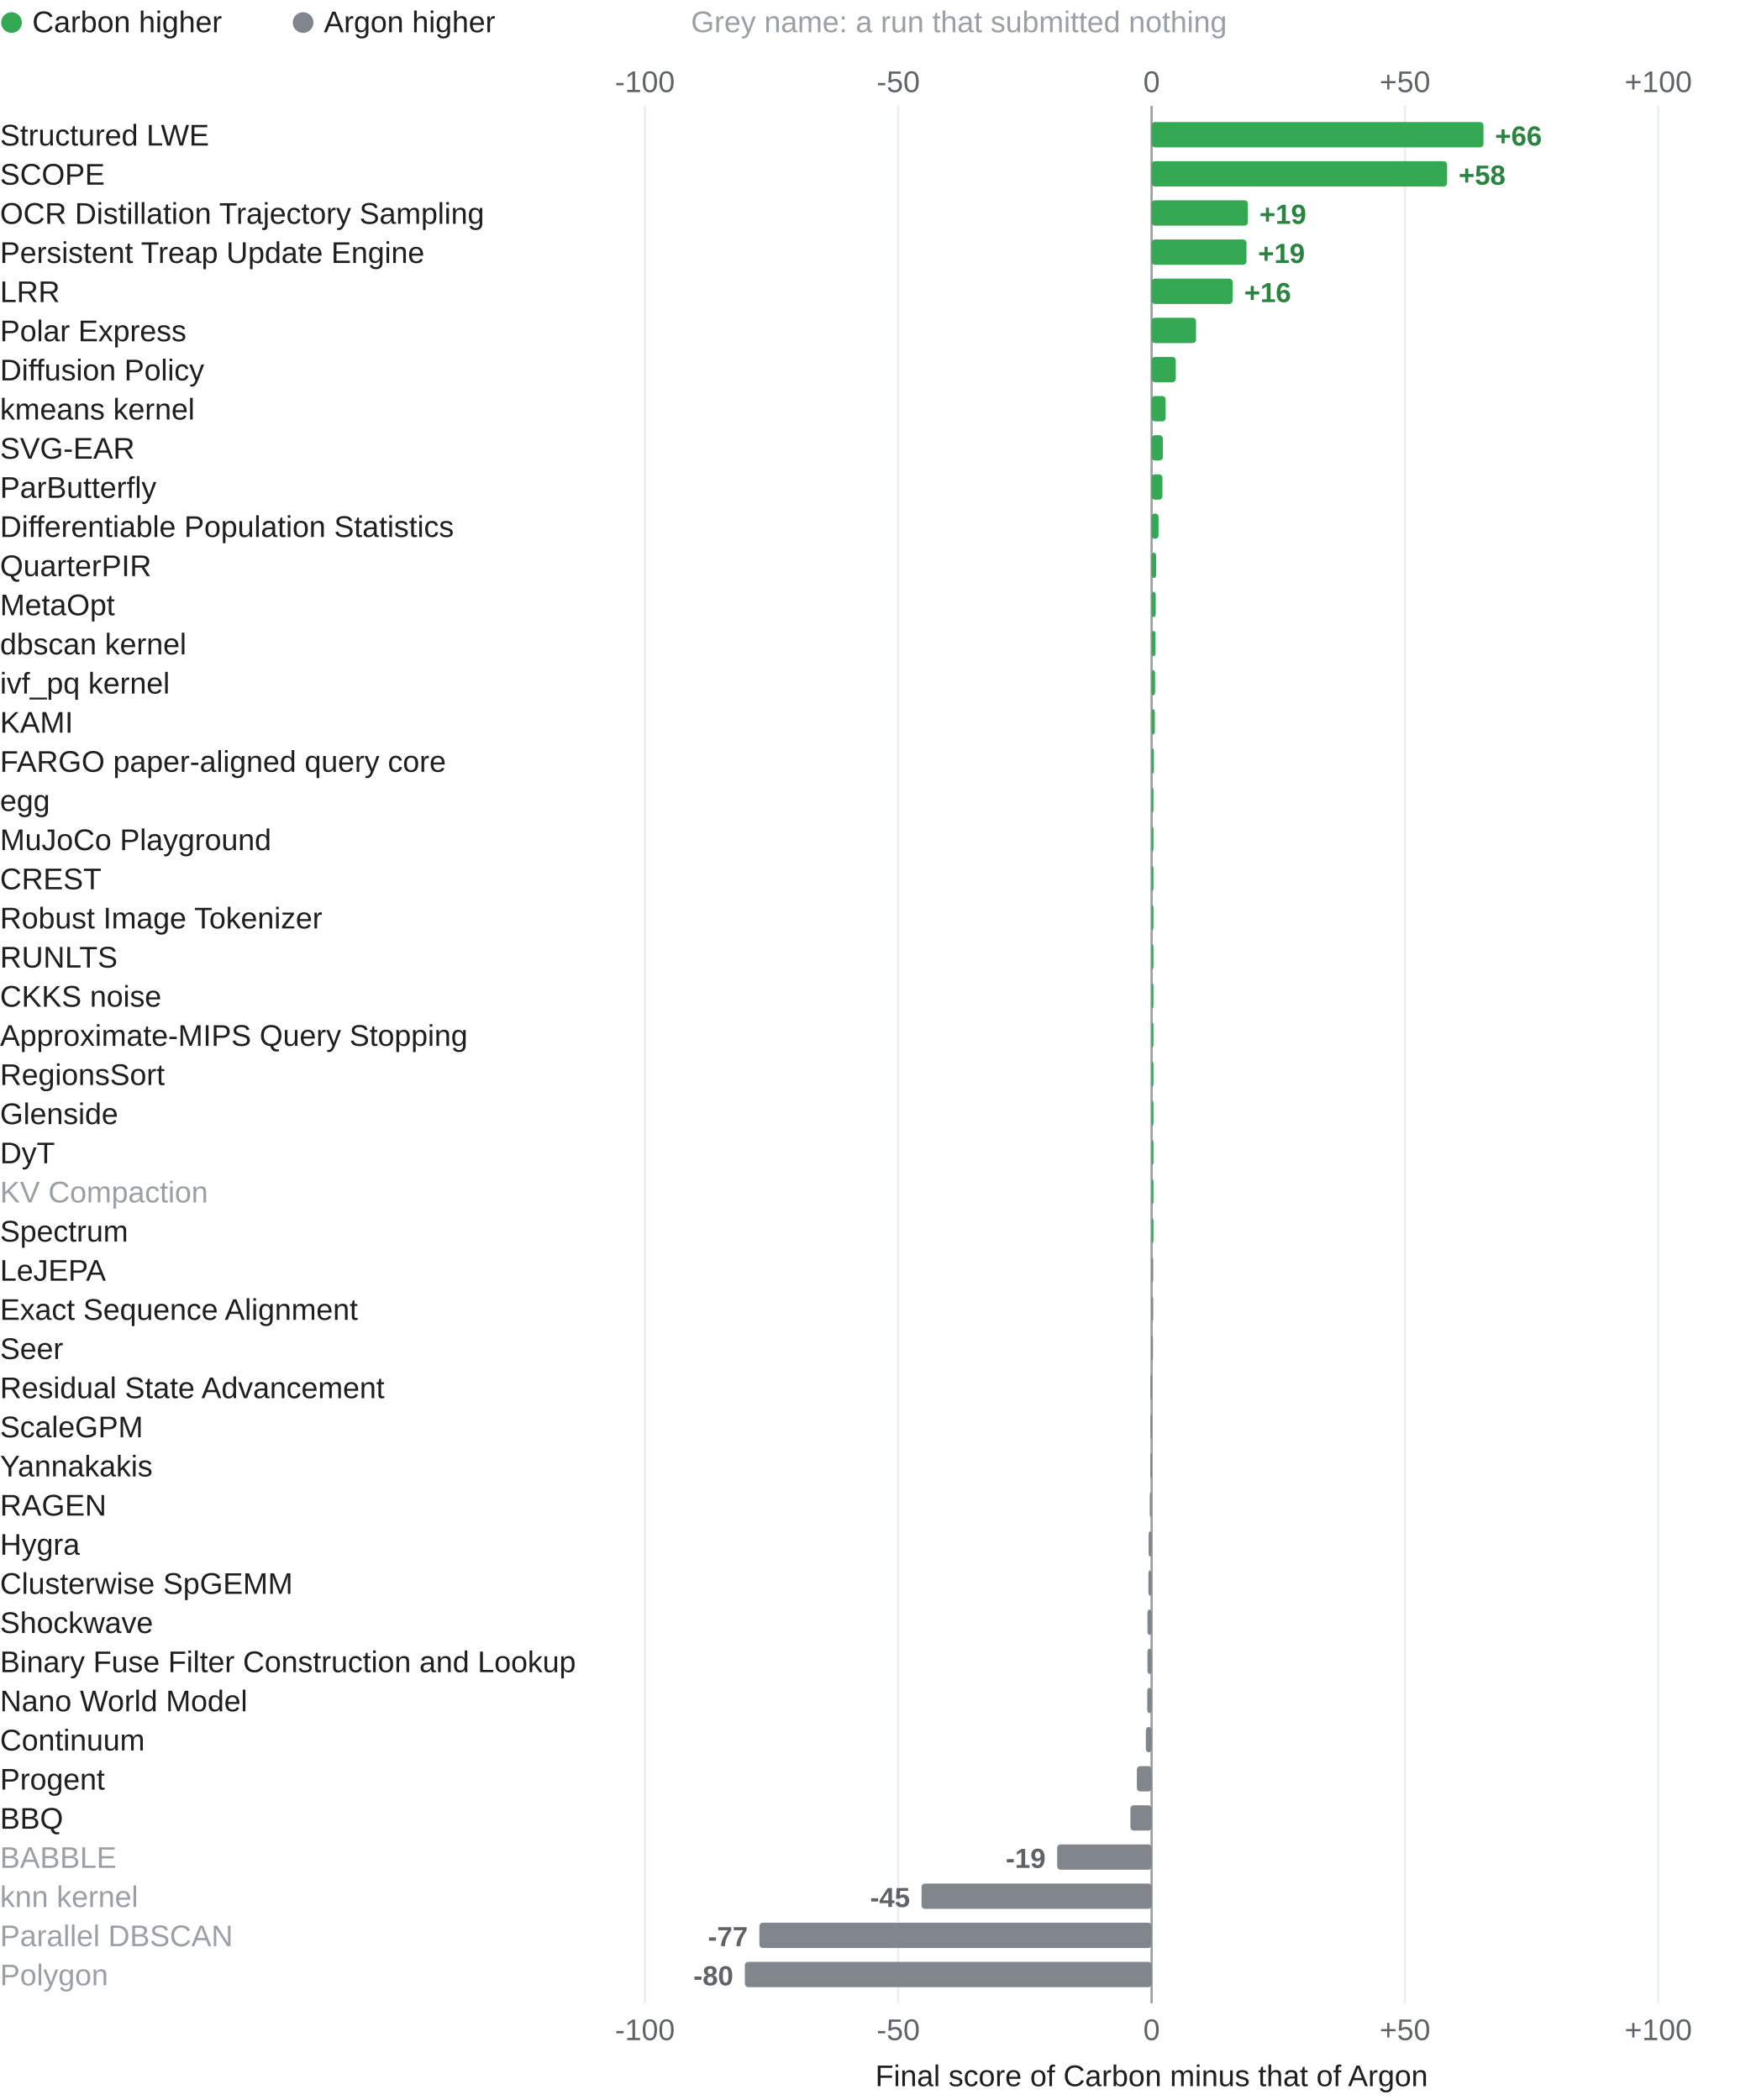
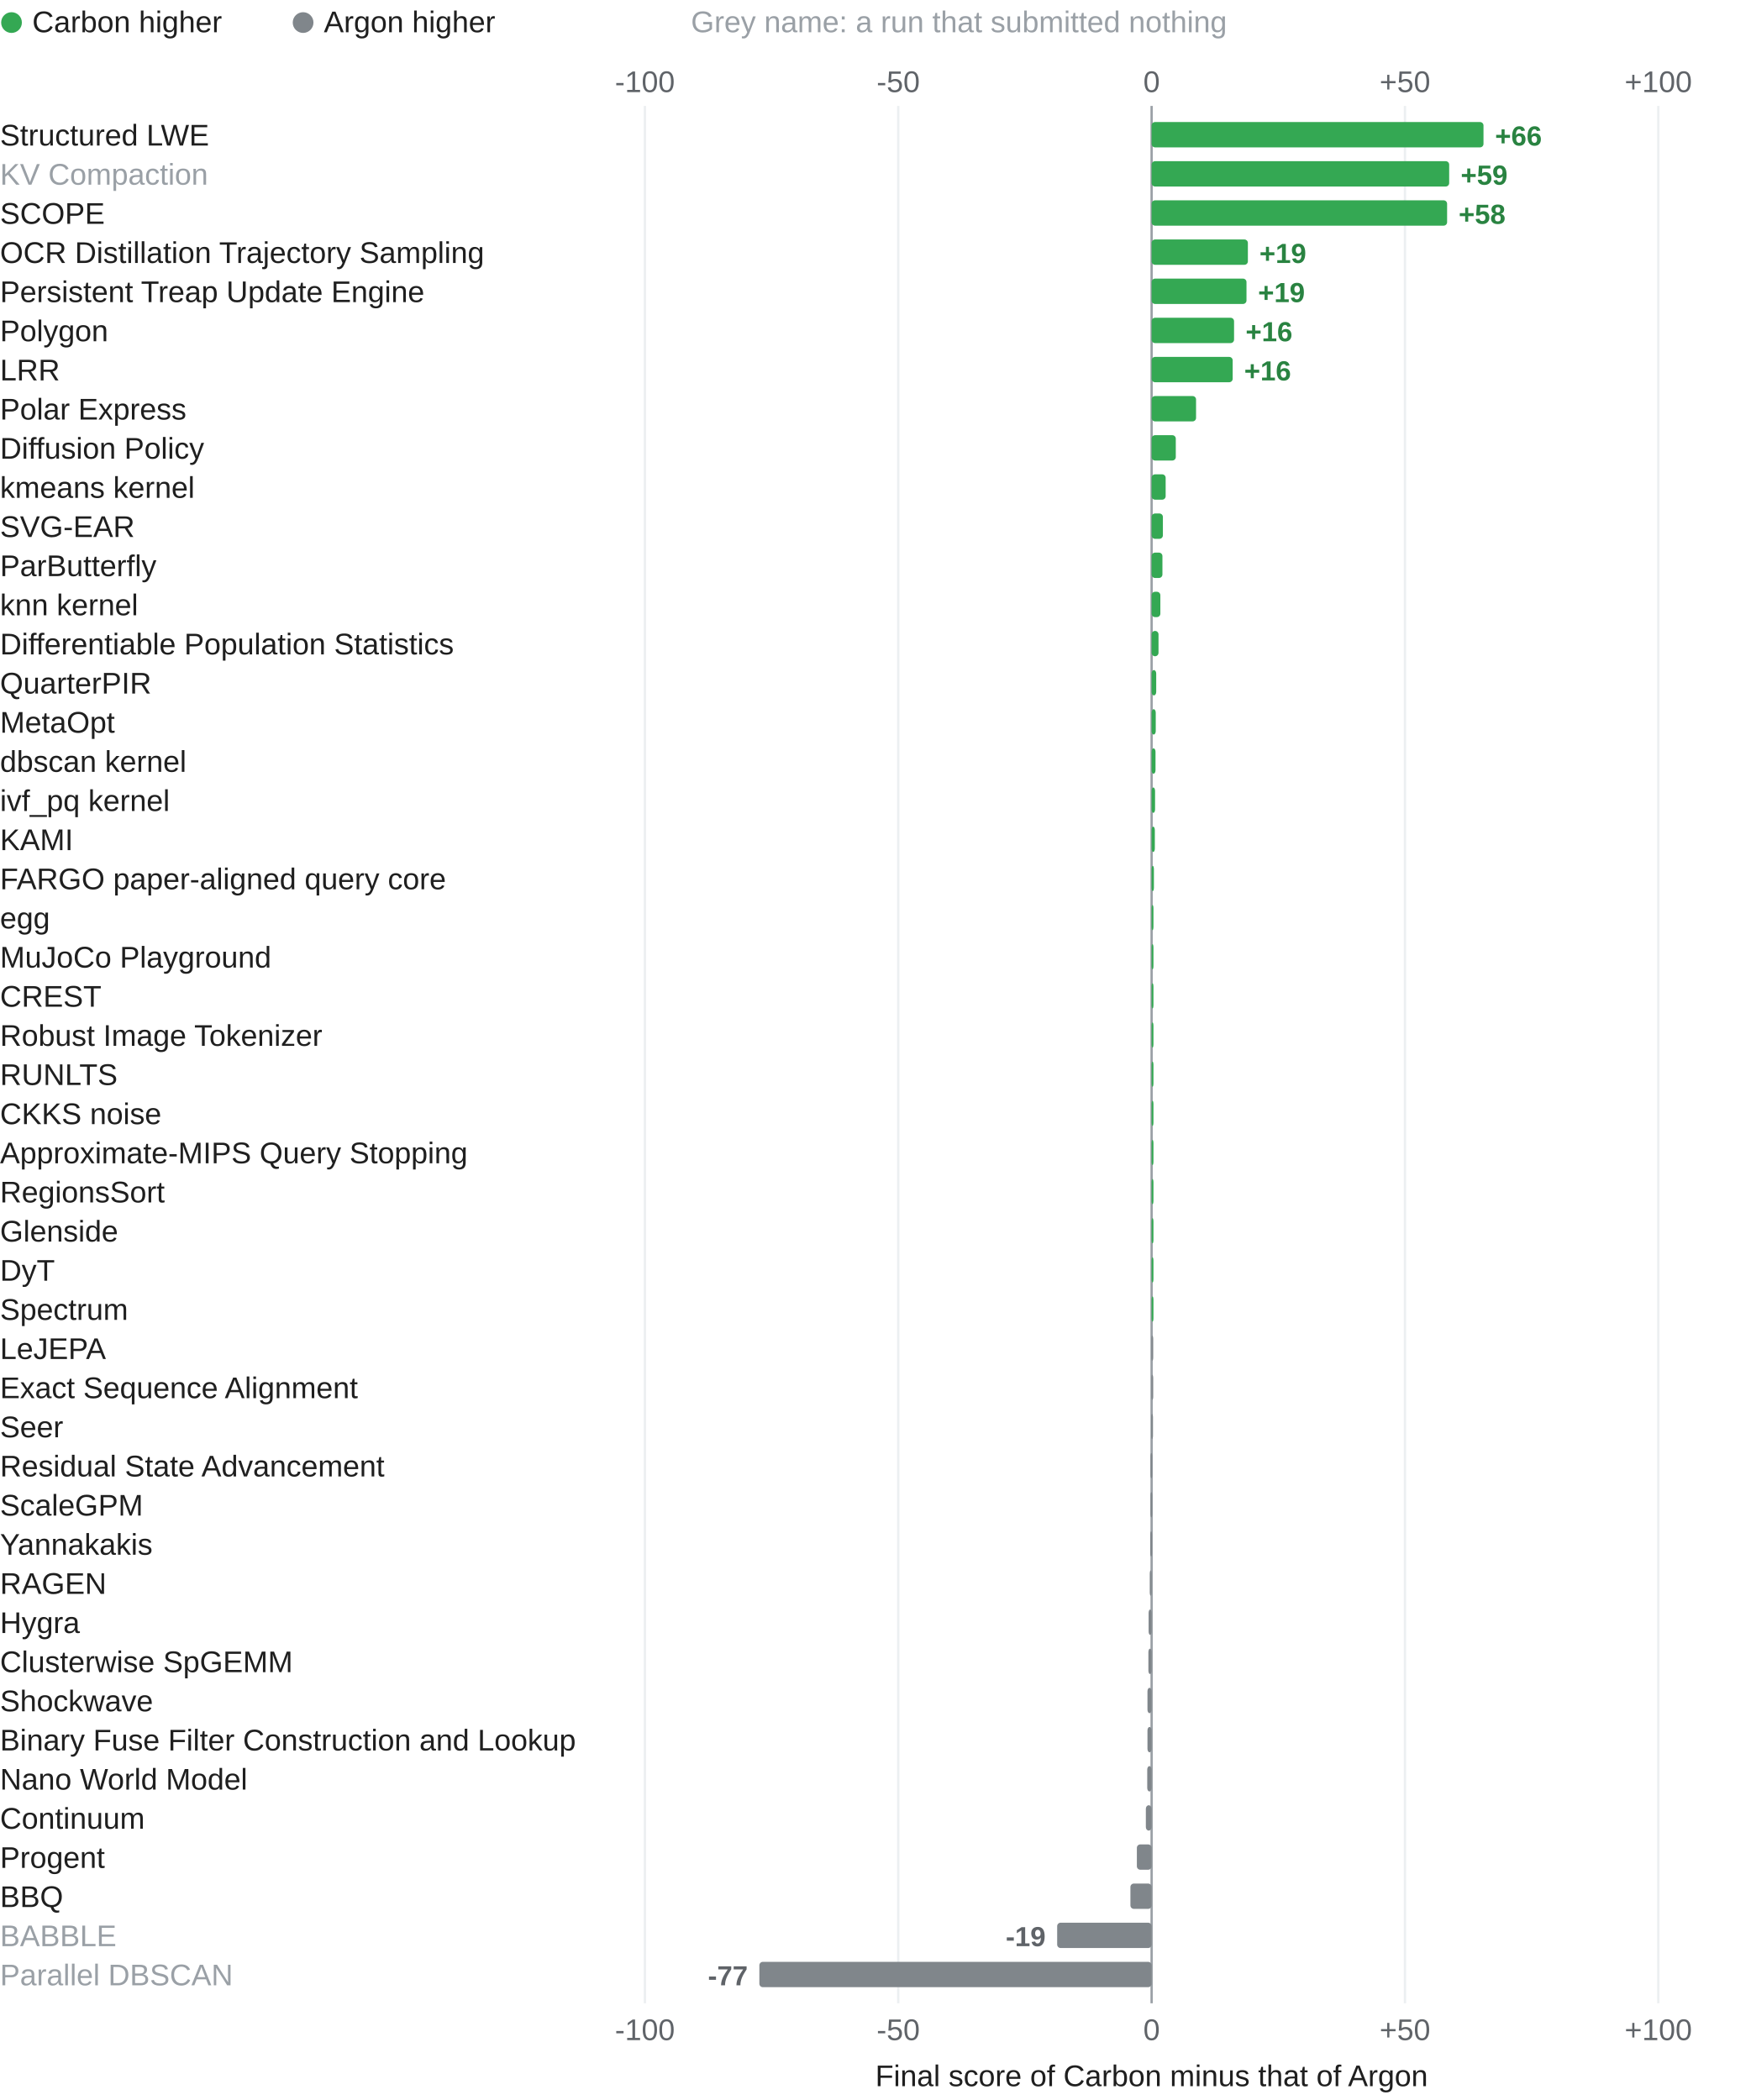
- <svg xmlns="http://www.w3.org/2000/svg" class="wide" viewBox="0 0 760 912" font-family="'Hanken Grotesk', 'Helvetica Neue', Arial, sans-serif" role="img" aria-label="Final score of Gemini 4 Carbon minus that of Gemini 4 Argon on each task: Structured LWE +66; SCOPE +58; OCR Distillation Trajectory Sampling +19; Persistent Treap Update Engine +19; LRR +16; Polar Express +9; Diffusion Policy +5; kmeans kernel +3; SVG-EAR +2; ParButterfly +2; Differentiable Population Statistics +1; QuarterPIR +1; MetaOpt +1; dbscan kernel +1; ivf_pq kernel +1; KAMI +1; FARGO paper-aligned query core 0; egg 0; MuJoCo Playground 0; CREST 0; Robust Image Tokenizer 0; RUNLTS 0; CKKS noise 0; Approximate-MIPS Query Stopping 0; RegionsSort 0; Glenside 0; DyT 0; KV Compaction 0; Spectrum 0; LeJEPA 0; Exact Sequence Alignment 0; Seer 0; Residual State Advancement 0; ScaleGPM 0; Yannakakis 0; RAGEN 0; Hygra -1; Clusterwise SpGEMM -1; Shockwave -1; Binary Fuse Filter Construction and Lookup -1; Nano World Model -1; Continuum -1; Progent -3; BBQ -4; BABBLE -19; knn kernel -45; Parallel DBSCAN -77; Polygon -80.">
+ <svg xmlns="http://www.w3.org/2000/svg" class="wide" viewBox="0 0 760 912" font-family="'Hanken Grotesk', 'Helvetica Neue', Arial, sans-serif" role="img" aria-label="Final score of Gemini 4 Carbon minus that of Gemini 4 Argon on each task: Structured LWE +66; KV Compaction +59; SCOPE +58; OCR Distillation Trajectory Sampling +19; Persistent Treap Update Engine +19; Polygon +16; LRR +16; Polar Express +9; Diffusion Policy +5; kmeans kernel +3; SVG-EAR +2; ParButterfly +2; knn kernel +2; Differentiable Population Statistics +1; QuarterPIR +1; MetaOpt +1; dbscan kernel +1; ivf_pq kernel +1; KAMI +1; FARGO paper-aligned query core 0; egg 0; MuJoCo Playground 0; CREST 0; Robust Image Tokenizer 0; RUNLTS 0; CKKS noise 0; Approximate-MIPS Query Stopping 0; RegionsSort 0; Glenside 0; DyT 0; Spectrum 0; LeJEPA 0; Exact Sequence Alignment 0; Seer 0; Residual State Advancement 0; ScaleGPM 0; Yannakakis 0; RAGEN 0; Hygra -1; Clusterwise SpGEMM -1; Shockwave -1; Binary Fuse Filter Construction and Lookup -1; Nano World Model -1; Continuum -1; Progent -3; BBQ -4; BABBLE -19; Parallel DBSCAN -77.">
  <circle cx="5.0" cy="9.8" r="4.5" fill="#34a853" />
  <text x="14.0" y="14.0" font-size="13" font-weight="500" fill="#1f1f1f">Carbon higher</text>
  <circle cx="131.6" cy="9.8" r="4.5" fill="#80868b" />
  <text x="140.6" y="14.0" font-size="13" font-weight="500" fill="#1f1f1f">Argon higher</text>
  <text x="300.0" y="14.0" font-size="13" font-weight="500" fill="#9aa0a6">Grey name: a run that submitted nothing</text>
  <line x1="280.0" x2="280.0" y1="46" y2="870" stroke="#eceff1" stroke-width="1" />
  <text x="280.0" y="40.0" font-size="13" font-weight="400" fill="#5f6368" text-anchor="middle">-100</text>
  <text x="280.0" y="886.0" font-size="13" font-weight="400" fill="#5f6368" text-anchor="middle">-100</text>
  <line x1="390.0" x2="390.0" y1="46" y2="870" stroke="#eceff1" stroke-width="1" />
  <text x="390.0" y="40.0" font-size="13" font-weight="400" fill="#5f6368" text-anchor="middle">-50</text>
  <text x="390.0" y="886.0" font-size="13" font-weight="400" fill="#5f6368" text-anchor="middle">-50</text>
  <line x1="500.0" x2="500.0" y1="46" y2="870" stroke="#9aa0a6" stroke-width="1" />
  <text x="500.0" y="40.0" font-size="13" font-weight="400" fill="#5f6368" text-anchor="middle">0</text>
  <text x="500.0" y="886.0" font-size="13" font-weight="400" fill="#5f6368" text-anchor="middle">0</text>
  <line x1="610.0" x2="610.0" y1="46" y2="870" stroke="#eceff1" stroke-width="1" />
  <text x="610.0" y="40.0" font-size="13" font-weight="400" fill="#5f6368" text-anchor="middle">+50</text>
  <text x="610.0" y="886.0" font-size="13" font-weight="400" fill="#5f6368" text-anchor="middle">+50</text>
  <line x1="720.0" x2="720.0" y1="46" y2="870" stroke="#eceff1" stroke-width="1" />
  <text x="720.0" y="40.0" font-size="13" font-weight="400" fill="#5f6368" text-anchor="middle">+100</text>
  <text x="720.0" y="886.0" font-size="13" font-weight="400" fill="#5f6368" text-anchor="middle">+100</text>
  <text x="500.0" y="906.0" font-size="13" font-weight="500" fill="#1f1f1f" text-anchor="middle">Final score of Carbon minus that of Argon</text>
  <text x="0.0" y="63.2" font-size="13" font-weight="500" fill="#1f1f1f">Structured LWE</text>
  <rect x="500.0" y="53.0" width="144.1" height="11" rx="1.5" fill="#34a853" />
  <text x="649.1" y="63.2" font-size="12" font-weight="600" fill="#298341">+66</text>
-   <text x="0.0" y="80.2" font-size="13" font-weight="500" fill="#1f1f1f">SCOPE</text>
-   <rect x="500.0" y="70.0" width="128.3" height="11" rx="1.5" fill="#34a853" />
-   <text x="633.3" y="80.2" font-size="12" font-weight="600" fill="#298341">+58</text>
-   <text x="0.0" y="97.2" font-size="13" font-weight="500" fill="#1f1f1f">OCR Distillation Trajectory Sampling</text>
-   <rect x="500.0" y="87.0" width="41.8" height="11" rx="1.5" fill="#34a853" />
-   <text x="546.8" y="97.2" font-size="12" font-weight="600" fill="#298341">+19</text>
-   <text x="0.0" y="114.2" font-size="13" font-weight="500" fill="#1f1f1f">Persistent Treap Update Engine</text>
-   <rect x="500.0" y="104.0" width="41.2" height="11" rx="1.5" fill="#34a853" />
-   <text x="546.2" y="114.2" font-size="12" font-weight="600" fill="#298341">+19</text>
-   <text x="0.0" y="131.2" font-size="13" font-weight="500" fill="#1f1f1f">LRR</text>
-   <rect x="500.0" y="121.0" width="35.2" height="11" rx="1.5" fill="#34a853" />
-   <text x="540.2" y="131.2" font-size="12" font-weight="600" fill="#298341">+16</text>
-   <text x="0.0" y="148.2" font-size="13" font-weight="500" fill="#1f1f1f">Polar Express</text>
-   <rect x="500.0" y="138.0" width="19.3" height="11" rx="1.5" fill="#34a853" />
-   <text x="0.0" y="165.2" font-size="13" font-weight="500" fill="#1f1f1f">Diffusion Policy</text>
-   <rect x="500.0" y="155.0" width="10.5" height="11" rx="1.5" fill="#34a853" />
-   <text x="0.0" y="182.2" font-size="13" font-weight="500" fill="#1f1f1f">kmeans kernel</text>
-   <rect x="500.0" y="172.0" width="6.1" height="11" rx="1.5" fill="#34a853" />
-   <text x="0.0" y="199.2" font-size="13" font-weight="500" fill="#1f1f1f">SVG-EAR</text>
-   <rect x="500.0" y="189.0" width="4.9" height="11" rx="1.5" fill="#34a853" />
-   <text x="0.0" y="216.2" font-size="13" font-weight="500" fill="#1f1f1f">ParButterfly</text>
-   <rect x="500.0" y="206.0" width="4.7" height="11" rx="1.5" fill="#34a853" />
-   <text x="0.0" y="233.2" font-size="13" font-weight="500" fill="#1f1f1f">Differentiable Population Statistics</text>
-   <rect x="500.0" y="223.0" width="3.0" height="11" rx="1.5" fill="#34a853" />
-   <text x="0.0" y="250.2" font-size="13" font-weight="500" fill="#1f1f1f">QuarterPIR</text>
-   <rect x="500.0" y="240.0" width="2.0" height="11" rx="1.5" fill="#34a853" />
-   <text x="0.0" y="267.2" font-size="13" font-weight="500" fill="#1f1f1f">MetaOpt</text>
-   <rect x="500.0" y="257.0" width="1.8" height="11" rx="1.5" fill="#34a853" />
-   <text x="0.0" y="284.2" font-size="13" font-weight="500" fill="#1f1f1f">dbscan kernel</text>
-   <rect x="500.0" y="274.0" width="1.7" height="11" rx="1.5" fill="#34a853" />
-   <text x="0.0" y="301.2" font-size="13" font-weight="500" fill="#1f1f1f">ivf_pq kernel</text>
-   <rect x="500.0" y="291.0" width="1.5" height="11" rx="1.5" fill="#34a853" />
-   <text x="0.0" y="318.2" font-size="13" font-weight="500" fill="#1f1f1f">KAMI</text>
-   <rect x="500.0" y="308.0" width="1.4" height="11" rx="1.5" fill="#34a853" />
-   <text x="0.0" y="335.2" font-size="13" font-weight="500" fill="#1f1f1f">FARGO paper-aligned query core</text>
-   <rect x="500.0" y="325.0" width="1.0" height="11" rx="1.5" fill="#34a853" />
-   <text x="0.0" y="352.2" font-size="13" font-weight="500" fill="#1f1f1f">egg</text>
-   <rect x="500.0" y="342.0" width="0.8" height="11" rx="1.5" fill="#34a853" />
-   <text x="0.0" y="369.2" font-size="13" font-weight="500" fill="#1f1f1f">MuJoCo Playground</text>
-   <rect x="500.0" y="359.0" width="0.8" height="11" rx="1.5" fill="#34a853" />
-   <text x="0.0" y="386.2" font-size="13" font-weight="500" fill="#1f1f1f">CREST</text>
-   <rect x="500.0" y="376.0" width="0.8" height="11" rx="1.5" fill="#34a853" />
-   <text x="0.0" y="403.2" font-size="13" font-weight="500" fill="#1f1f1f">Robust Image Tokenizer</text>
+   <text x="0.0" y="80.2" font-size="13" font-weight="500" fill="#9aa0a6">KV Compaction</text>
+   <rect x="500.0" y="70.0" width="129.2" height="11" rx="1.5" fill="#34a853" />
+   <text x="634.2" y="80.2" font-size="12" font-weight="600" fill="#298341">+59</text>
+   <text x="0.0" y="97.2" font-size="13" font-weight="500" fill="#1f1f1f">SCOPE</text>
+   <rect x="500.0" y="87.0" width="128.3" height="11" rx="1.5" fill="#34a853" />
+   <text x="633.3" y="97.2" font-size="12" font-weight="600" fill="#298341">+58</text>
+   <text x="0.0" y="114.2" font-size="13" font-weight="500" fill="#1f1f1f">OCR Distillation Trajectory Sampling</text>
+   <rect x="500.0" y="104.0" width="41.8" height="11" rx="1.5" fill="#34a853" />
+   <text x="546.8" y="114.2" font-size="12" font-weight="600" fill="#298341">+19</text>
+   <text x="0.0" y="131.2" font-size="13" font-weight="500" fill="#1f1f1f">Persistent Treap Update Engine</text>
+   <rect x="500.0" y="121.0" width="41.2" height="11" rx="1.5" fill="#34a853" />
+   <text x="546.2" y="131.2" font-size="12" font-weight="600" fill="#298341">+19</text>
+   <text x="0.0" y="148.2" font-size="13" font-weight="500" fill="#1f1f1f">Polygon</text>
+   <rect x="500.0" y="138.0" width="35.8" height="11" rx="1.5" fill="#34a853" />
+   <text x="540.8" y="148.2" font-size="12" font-weight="600" fill="#298341">+16</text>
+   <text x="0.0" y="165.2" font-size="13" font-weight="500" fill="#1f1f1f">LRR</text>
+   <rect x="500.0" y="155.0" width="35.2" height="11" rx="1.5" fill="#34a853" />
+   <text x="540.2" y="165.2" font-size="12" font-weight="600" fill="#298341">+16</text>
+   <text x="0.0" y="182.2" font-size="13" font-weight="500" fill="#1f1f1f">Polar Express</text>
+   <rect x="500.0" y="172.0" width="19.3" height="11" rx="1.5" fill="#34a853" />
+   <text x="0.0" y="199.2" font-size="13" font-weight="500" fill="#1f1f1f">Diffusion Policy</text>
+   <rect x="500.0" y="189.0" width="10.5" height="11" rx="1.5" fill="#34a853" />
+   <text x="0.0" y="216.2" font-size="13" font-weight="500" fill="#1f1f1f">kmeans kernel</text>
+   <rect x="500.0" y="206.0" width="6.1" height="11" rx="1.5" fill="#34a853" />
+   <text x="0.0" y="233.2" font-size="13" font-weight="500" fill="#1f1f1f">SVG-EAR</text>
+   <rect x="500.0" y="223.0" width="4.9" height="11" rx="1.5" fill="#34a853" />
+   <text x="0.0" y="250.2" font-size="13" font-weight="500" fill="#1f1f1f">ParButterfly</text>
+   <rect x="500.0" y="240.0" width="4.7" height="11" rx="1.5" fill="#34a853" />
+   <text x="0.0" y="267.2" font-size="13" font-weight="500" fill="#1f1f1f">knn kernel</text>
+   <rect x="500.0" y="257.0" width="3.8" height="11" rx="1.5" fill="#34a853" />
+   <text x="0.0" y="284.2" font-size="13" font-weight="500" fill="#1f1f1f">Differentiable Population Statistics</text>
+   <rect x="500.0" y="274.0" width="3.0" height="11" rx="1.5" fill="#34a853" />
+   <text x="0.0" y="301.2" font-size="13" font-weight="500" fill="#1f1f1f">QuarterPIR</text>
+   <rect x="500.0" y="291.0" width="2.0" height="11" rx="1.5" fill="#34a853" />
+   <text x="0.0" y="318.2" font-size="13" font-weight="500" fill="#1f1f1f">MetaOpt</text>
+   <rect x="500.0" y="308.0" width="1.8" height="11" rx="1.5" fill="#34a853" />
+   <text x="0.0" y="335.2" font-size="13" font-weight="500" fill="#1f1f1f">dbscan kernel</text>
+   <rect x="500.0" y="325.0" width="1.7" height="11" rx="1.5" fill="#34a853" />
+   <text x="0.0" y="352.2" font-size="13" font-weight="500" fill="#1f1f1f">ivf_pq kernel</text>
+   <rect x="500.0" y="342.0" width="1.5" height="11" rx="1.5" fill="#34a853" />
+   <text x="0.0" y="369.2" font-size="13" font-weight="500" fill="#1f1f1f">KAMI</text>
+   <rect x="500.0" y="359.0" width="1.4" height="11" rx="1.5" fill="#34a853" />
+   <text x="0.0" y="386.2" font-size="13" font-weight="500" fill="#1f1f1f">FARGO paper-aligned query core</text>
+   <rect x="500.0" y="376.0" width="1.0" height="11" rx="1.5" fill="#34a853" />
+   <text x="0.0" y="403.2" font-size="13" font-weight="500" fill="#1f1f1f">egg</text>
  <rect x="500.0" y="393.0" width="0.8" height="11" rx="1.5" fill="#34a853" />
-   <text x="0.0" y="420.2" font-size="13" font-weight="500" fill="#1f1f1f">RUNLTS</text>
+   <text x="0.0" y="420.2" font-size="13" font-weight="500" fill="#1f1f1f">MuJoCo Playground</text>
  <rect x="500.0" y="410.0" width="0.8" height="11" rx="1.5" fill="#34a853" />
-   <text x="0.0" y="437.2" font-size="13" font-weight="500" fill="#1f1f1f">CKKS noise</text>
+   <text x="0.0" y="437.2" font-size="13" font-weight="500" fill="#1f1f1f">CREST</text>
  <rect x="500.0" y="427.0" width="0.8" height="11" rx="1.5" fill="#34a853" />
-   <text x="0.0" y="454.2" font-size="13" font-weight="500" fill="#1f1f1f">Approximate-MIPS Query Stopping</text>
+   <text x="0.0" y="454.2" font-size="13" font-weight="500" fill="#1f1f1f">Robust Image Tokenizer</text>
  <rect x="500.0" y="444.0" width="0.8" height="11" rx="1.5" fill="#34a853" />
-   <text x="0.0" y="471.2" font-size="13" font-weight="500" fill="#1f1f1f">RegionsSort</text>
+   <text x="0.0" y="471.2" font-size="13" font-weight="500" fill="#1f1f1f">RUNLTS</text>
  <rect x="500.0" y="461.0" width="0.8" height="11" rx="1.5" fill="#34a853" />
-   <text x="0.0" y="488.2" font-size="13" font-weight="500" fill="#1f1f1f">Glenside</text>
+   <text x="0.0" y="488.2" font-size="13" font-weight="500" fill="#1f1f1f">CKKS noise</text>
  <rect x="500.0" y="478.0" width="0.8" height="11" rx="1.5" fill="#34a853" />
-   <text x="0.0" y="505.2" font-size="13" font-weight="500" fill="#1f1f1f">DyT</text>
+   <text x="0.0" y="505.2" font-size="13" font-weight="500" fill="#1f1f1f">Approximate-MIPS Query Stopping</text>
  <rect x="500.0" y="495.0" width="0.8" height="11" rx="1.5" fill="#34a853" />
-   <text x="0.0" y="522.2" font-size="13" font-weight="500" fill="#9aa0a6">KV Compaction</text>
+   <text x="0.0" y="522.2" font-size="13" font-weight="500" fill="#1f1f1f">RegionsSort</text>
  <rect x="500.0" y="512.0" width="0.8" height="11" rx="1.5" fill="#34a853" />
-   <text x="0.0" y="539.2" font-size="13" font-weight="500" fill="#1f1f1f">Spectrum</text>
+   <text x="0.0" y="539.2" font-size="13" font-weight="500" fill="#1f1f1f">Glenside</text>
  <rect x="500.0" y="529.0" width="0.8" height="11" rx="1.5" fill="#34a853" />
-   <text x="0.0" y="556.2" font-size="13" font-weight="500" fill="#1f1f1f">LeJEPA</text>
-   <rect x="499.9" y="546.0" width="0.8" height="11" rx="1.5" fill="#80868b" />
-   <text x="0.0" y="573.2" font-size="13" font-weight="500" fill="#1f1f1f">Exact Sequence Alignment</text>
-   <rect x="499.9" y="563.0" width="0.8" height="11" rx="1.5" fill="#80868b" />
-   <text x="0.0" y="590.2" font-size="13" font-weight="500" fill="#1f1f1f">Seer</text>
-   <rect x="499.8" y="580.0" width="0.8" height="11" rx="1.5" fill="#80868b" />
-   <text x="0.0" y="607.2" font-size="13" font-weight="500" fill="#1f1f1f">Residual State Advancement</text>
-   <rect x="499.5" y="597.0" width="0.8" height="11" rx="1.5" fill="#80868b" />
-   <text x="0.0" y="624.2" font-size="13" font-weight="500" fill="#1f1f1f">ScaleGPM</text>
-   <rect x="499.5" y="614.0" width="0.8" height="11" rx="1.5" fill="#80868b" />
-   <text x="0.0" y="641.2" font-size="13" font-weight="500" fill="#1f1f1f">Yannakakis</text>
-   <rect x="499.4" y="631.0" width="0.8" height="11" rx="1.5" fill="#80868b" />
-   <text x="0.0" y="658.2" font-size="13" font-weight="500" fill="#1f1f1f">RAGEN</text>
-   <rect x="499.2" y="648.0" width="0.8" height="11" rx="1.5" fill="#80868b" />
-   <text x="0.0" y="675.2" font-size="13" font-weight="500" fill="#1f1f1f">Hygra</text>
-   <rect x="498.7" y="665.0" width="1.3" height="11" rx="1.5" fill="#80868b" />
-   <text x="0.0" y="692.2" font-size="13" font-weight="500" fill="#1f1f1f">Clusterwise SpGEMM</text>
-   <rect x="498.6" y="682.0" width="1.4" height="11" rx="1.5" fill="#80868b" />
-   <text x="0.0" y="709.2" font-size="13" font-weight="500" fill="#1f1f1f">Shockwave</text>
-   <rect x="498.2" y="699.0" width="1.8" height="11" rx="1.5" fill="#80868b" />
-   <text x="0.0" y="726.2" font-size="13" font-weight="500" fill="#1f1f1f">Binary Fuse Filter Construction and Lookup</text>
-   <rect x="498.2" y="716.0" width="1.8" height="11" rx="1.5" fill="#80868b" />
-   <text x="0.0" y="743.2" font-size="13" font-weight="500" fill="#1f1f1f">Nano World Model</text>
-   <rect x="498.1" y="733.0" width="1.9" height="11" rx="1.5" fill="#80868b" />
-   <text x="0.0" y="760.2" font-size="13" font-weight="500" fill="#1f1f1f">Continuum</text>
-   <rect x="497.5" y="750.0" width="2.5" height="11" rx="1.5" fill="#80868b" />
-   <text x="0.0" y="777.2" font-size="13" font-weight="500" fill="#1f1f1f">Progent</text>
-   <rect x="493.6" y="767.0" width="6.4" height="11" rx="1.5" fill="#80868b" />
-   <text x="0.0" y="794.2" font-size="13" font-weight="500" fill="#1f1f1f">BBQ</text>
-   <rect x="490.8" y="784.0" width="9.2" height="11" rx="1.5" fill="#80868b" />
-   <text x="0.0" y="811.2" font-size="13" font-weight="500" fill="#9aa0a6">BABBLE</text>
-   <rect x="459.0" y="801.0" width="41.0" height="11" rx="1.5" fill="#80868b" />
-   <text x="454.0" y="811.2" font-size="12" font-weight="600" fill="#5f6368" text-anchor="end">-19</text>
-   <text x="0.0" y="828.2" font-size="13" font-weight="500" fill="#9aa0a6">knn kernel</text>
-   <rect x="400.1" y="818.0" width="99.9" height="11" rx="1.5" fill="#80868b" />
-   <text x="395.1" y="828.2" font-size="12" font-weight="600" fill="#5f6368" text-anchor="end">-45</text>
-   <text x="0.0" y="845.2" font-size="13" font-weight="500" fill="#9aa0a6">Parallel DBSCAN</text>
-   <rect x="329.7" y="835.0" width="170.3" height="11" rx="1.5" fill="#80868b" />
-   <text x="324.7" y="845.2" font-size="12" font-weight="600" fill="#5f6368" text-anchor="end">-77</text>
-   <text x="0.0" y="862.2" font-size="13" font-weight="500" fill="#9aa0a6">Polygon</text>
-   <rect x="323.4" y="852.0" width="176.6" height="11" rx="1.5" fill="#80868b" />
-   <text x="318.4" y="862.2" font-size="12" font-weight="600" fill="#5f6368" text-anchor="end">-80</text>
+   <text x="0.0" y="556.2" font-size="13" font-weight="500" fill="#1f1f1f">DyT</text>
+   <rect x="500.0" y="546.0" width="0.8" height="11" rx="1.5" fill="#34a853" />
+   <text x="0.0" y="573.2" font-size="13" font-weight="500" fill="#1f1f1f">Spectrum</text>
+   <rect x="500.0" y="563.0" width="0.8" height="11" rx="1.5" fill="#34a853" />
+   <text x="0.0" y="590.2" font-size="13" font-weight="500" fill="#1f1f1f">LeJEPA</text>
+   <rect x="499.9" y="580.0" width="0.8" height="11" rx="1.5" fill="#80868b" />
+   <text x="0.0" y="607.2" font-size="13" font-weight="500" fill="#1f1f1f">Exact Sequence Alignment</text>
+   <rect x="499.9" y="597.0" width="0.8" height="11" rx="1.5" fill="#80868b" />
+   <text x="0.0" y="624.2" font-size="13" font-weight="500" fill="#1f1f1f">Seer</text>
+   <rect x="499.8" y="614.0" width="0.8" height="11" rx="1.5" fill="#80868b" />
+   <text x="0.0" y="641.2" font-size="13" font-weight="500" fill="#1f1f1f">Residual State Advancement</text>
+   <rect x="499.5" y="631.0" width="0.8" height="11" rx="1.5" fill="#80868b" />
+   <text x="0.0" y="658.2" font-size="13" font-weight="500" fill="#1f1f1f">ScaleGPM</text>
+   <rect x="499.5" y="648.0" width="0.8" height="11" rx="1.5" fill="#80868b" />
+   <text x="0.0" y="675.2" font-size="13" font-weight="500" fill="#1f1f1f">Yannakakis</text>
+   <rect x="499.4" y="665.0" width="0.8" height="11" rx="1.5" fill="#80868b" />
+   <text x="0.0" y="692.2" font-size="13" font-weight="500" fill="#1f1f1f">RAGEN</text>
+   <rect x="499.2" y="682.0" width="0.8" height="11" rx="1.5" fill="#80868b" />
+   <text x="0.0" y="709.2" font-size="13" font-weight="500" fill="#1f1f1f">Hygra</text>
+   <rect x="498.7" y="699.0" width="1.3" height="11" rx="1.5" fill="#80868b" />
+   <text x="0.0" y="726.2" font-size="13" font-weight="500" fill="#1f1f1f">Clusterwise SpGEMM</text>
+   <rect x="498.6" y="716.0" width="1.4" height="11" rx="1.5" fill="#80868b" />
+   <text x="0.0" y="743.2" font-size="13" font-weight="500" fill="#1f1f1f">Shockwave</text>
+   <rect x="498.2" y="733.0" width="1.8" height="11" rx="1.5" fill="#80868b" />
+   <text x="0.0" y="760.2" font-size="13" font-weight="500" fill="#1f1f1f">Binary Fuse Filter Construction and Lookup</text>
+   <rect x="498.2" y="750.0" width="1.8" height="11" rx="1.5" fill="#80868b" />
+   <text x="0.0" y="777.2" font-size="13" font-weight="500" fill="#1f1f1f">Nano World Model</text>
+   <rect x="498.1" y="767.0" width="1.9" height="11" rx="1.5" fill="#80868b" />
+   <text x="0.0" y="794.2" font-size="13" font-weight="500" fill="#1f1f1f">Continuum</text>
+   <rect x="497.5" y="784.0" width="2.5" height="11" rx="1.5" fill="#80868b" />
+   <text x="0.0" y="811.2" font-size="13" font-weight="500" fill="#1f1f1f">Progent</text>
+   <rect x="493.6" y="801.0" width="6.4" height="11" rx="1.5" fill="#80868b" />
+   <text x="0.0" y="828.2" font-size="13" font-weight="500" fill="#1f1f1f">BBQ</text>
+   <rect x="490.8" y="818.0" width="9.2" height="11" rx="1.5" fill="#80868b" />
+   <text x="0.0" y="845.2" font-size="13" font-weight="500" fill="#9aa0a6">BABBLE</text>
+   <rect x="459.0" y="835.0" width="41.0" height="11" rx="1.5" fill="#80868b" />
+   <text x="454.0" y="845.2" font-size="12" font-weight="600" fill="#5f6368" text-anchor="end">-19</text>
+   <text x="0.0" y="862.2" font-size="13" font-weight="500" fill="#9aa0a6">Parallel DBSCAN</text>
+   <rect x="329.7" y="852.0" width="170.3" height="11" rx="1.5" fill="#80868b" />
+   <text x="324.7" y="862.2" font-size="12" font-weight="600" fill="#5f6368" text-anchor="end">-77</text>
</svg>
